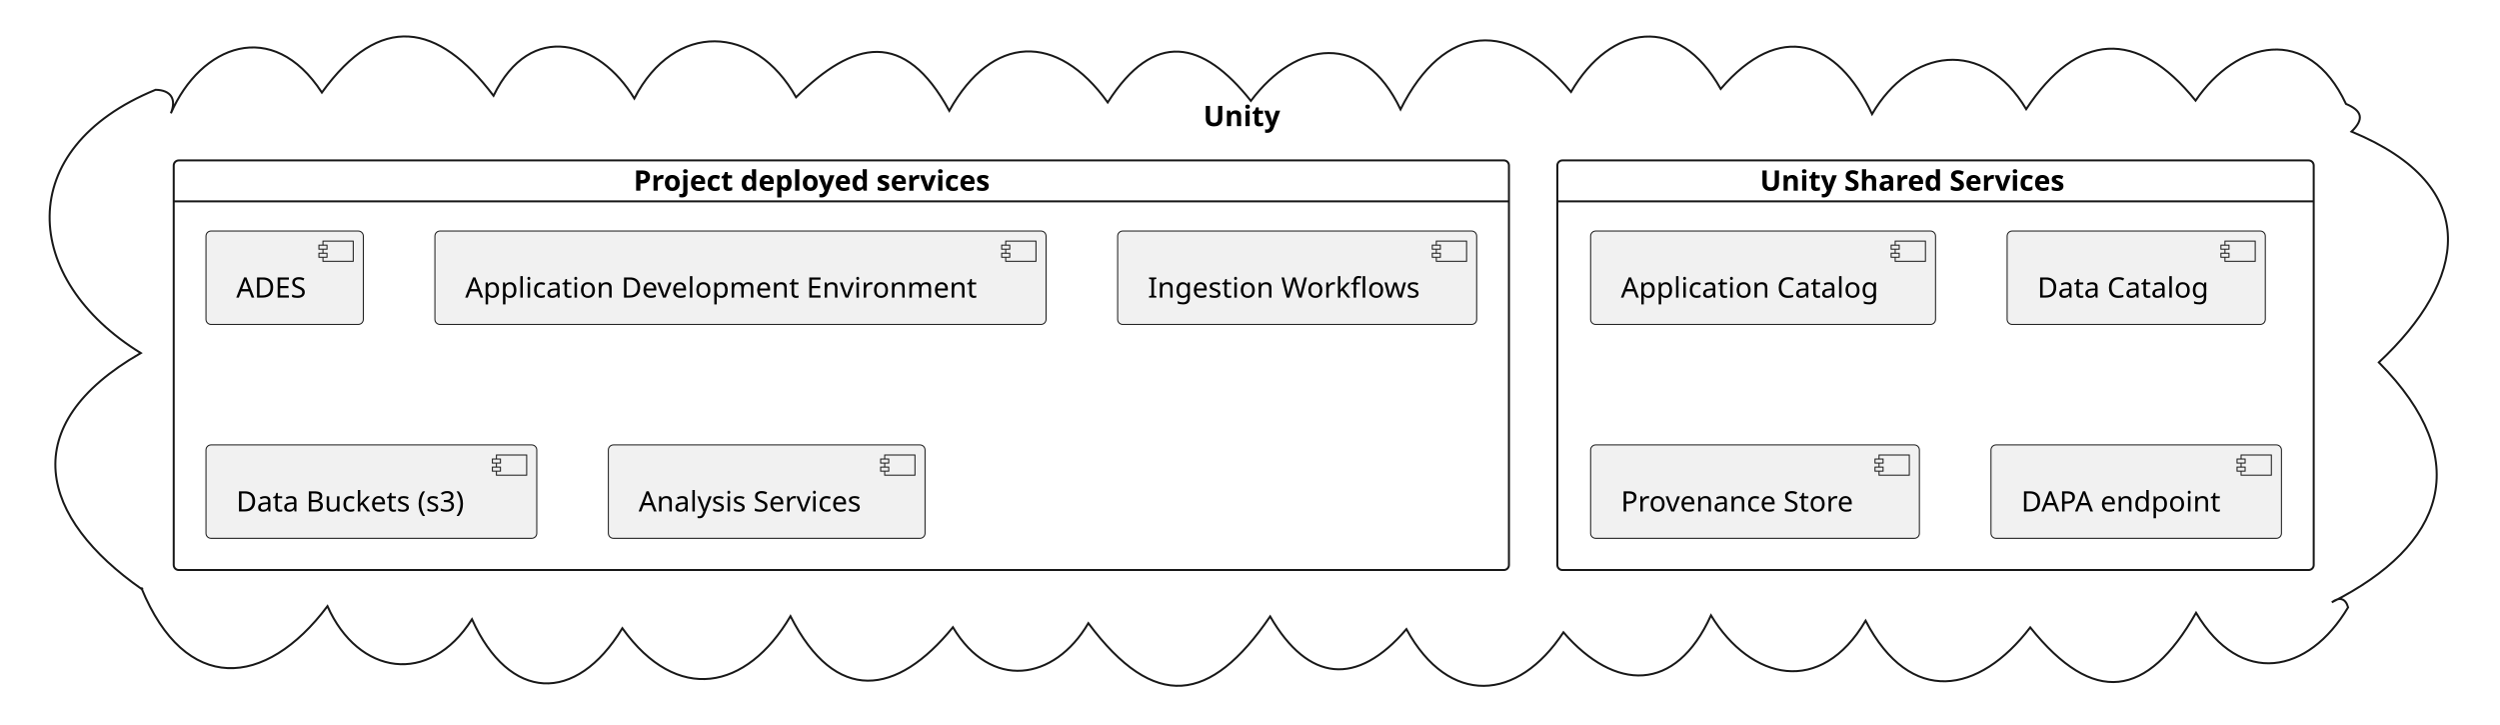
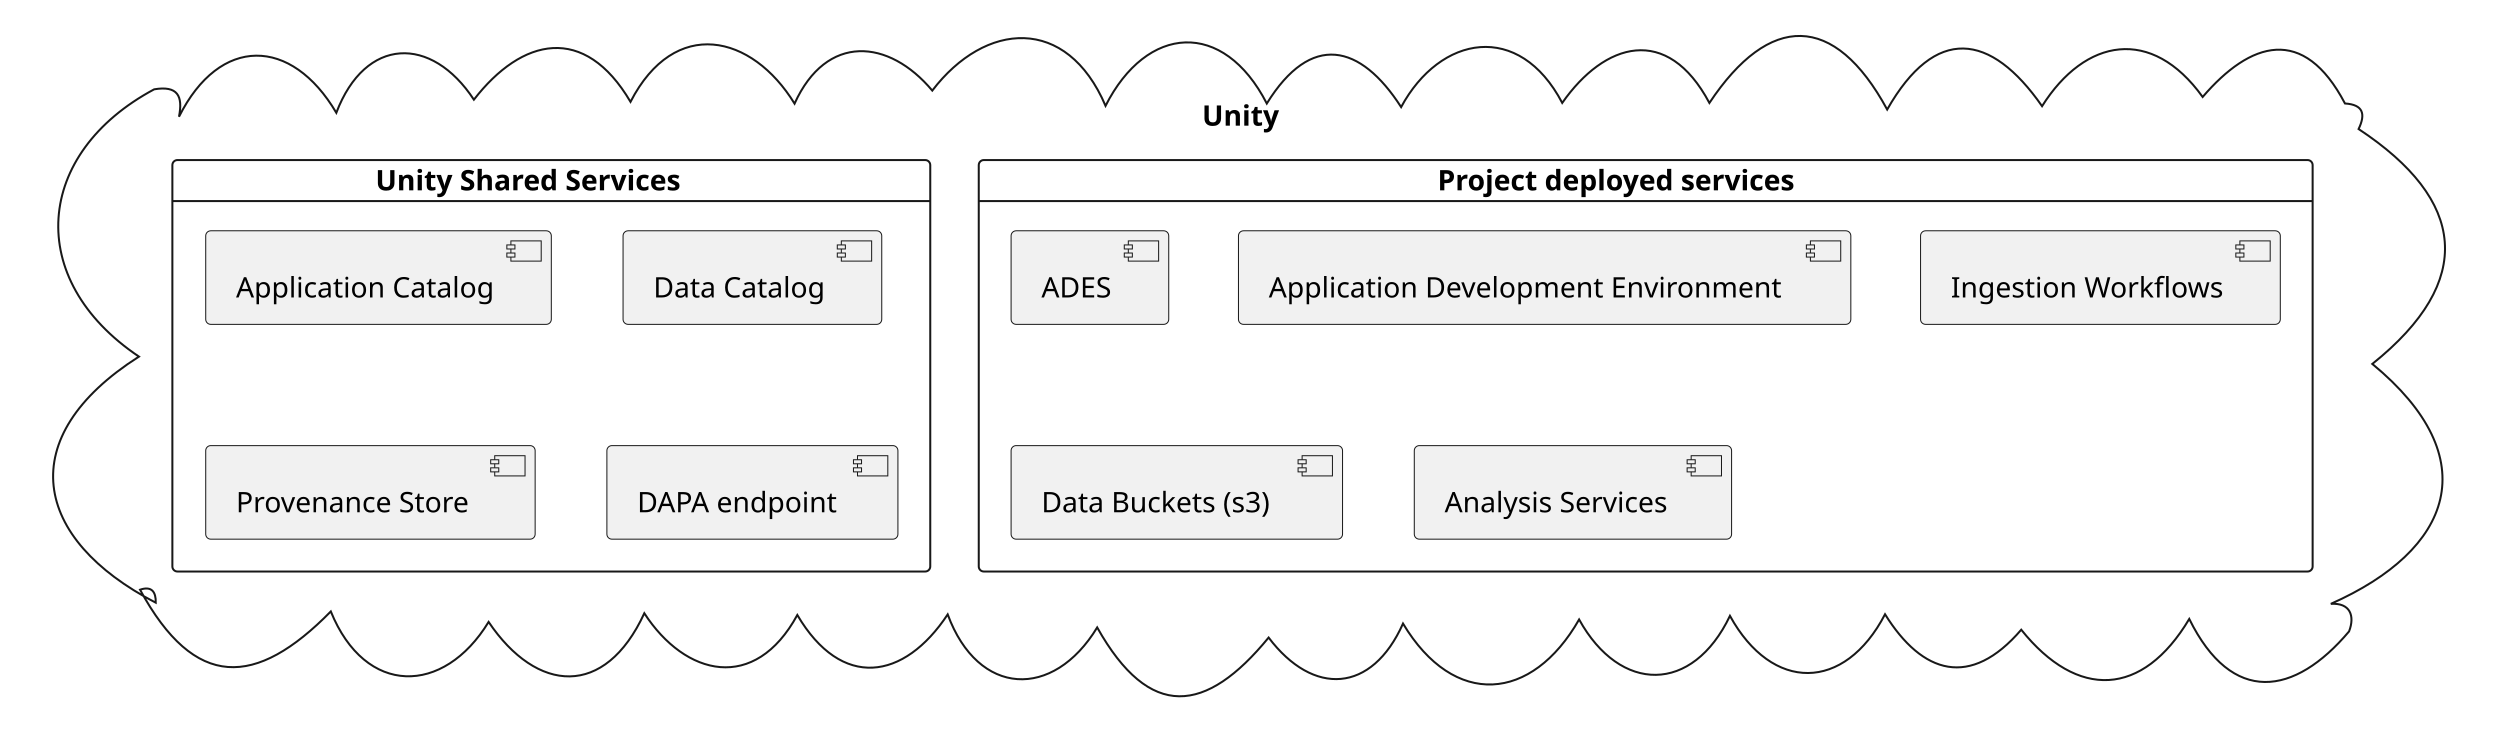
- <svg xmlns="http://www.w3.org/2000/svg" contentStyleType="text/css" height="359px" preserveAspectRatio="none" style="width:1239px;height:359px;background:#FFFFFF;" version="1.1" viewBox="0 0 1239 359" width="1239px" zoomAndPan="magnify">
+ <svg xmlns="http://www.w3.org/2000/svg" contentStyleType="text/css" height="363px" preserveAspectRatio="none" style="width:1237px;height:363px;background:#FFFFFF;" version="1.1" viewBox="0 0 1237 363" width="1237px" zoomAndPan="magnify">
  <defs />
  <g>
    <g id="cluster_Unity">
-       <path d="M84.713,56.172 C99.401,22.465 135.084,8.284 159.588,45.862 C188.429,6 217.266,11.207 244.685,47.453 C263.122,9.59 297.348,20.426 314.496,48.811 C334.279,10.456 374.334,11.827 394.688,48.198 C423.031,20.069 448.383,14.163 470.646,54.904 C491.835,16.945 524.173,15.882 549.202,50.763 C572.296,14.617 596.394,20.081 620.191,50.007 C642.699,20.063 675.774,15.329 694.386,54.207 C716.067,10.981 749.129,9.449 778.914,45.575 C798.52,11.979 832.086,6.609 853.127,44.077 C882.235,10.215 910.83,19.582 928.167,56.548 C947.131,23.995 983.43,18.396 1004.579,54.102 C1029.845,15.921 1059.56,13.898 1088.567,49.864 C1108.804,20.331 1144.418,11.514 1163.129,51.502 C1171.103,54.82 1172.333,59.011 1165.872,65.217 C1232.105,92.579 1222.629,139.286 1179.416,179.606 C1227.566,228.108 1212.003,270.374 1156.129,298.502 C1159.724,295.798 1162.88,296.326 1164.179,301.005 C1144.619,333.946 1110.872,340.777 1088.803,303.705 C1064.647,346.103 1037.93,350.036 1006.595,310.946 C981.283,344.007 947.196,350.179 924.96,307.625 C902.837,345.251 868.011,337.258 848.303,304.975 C830.78,343.748 800.489,342.64 775.156,313.37 C752.545,347.718 718.446,350.308 697.3,311.803 C672.747,340.502 648.598,337.976 629.742,305.51 C600.22,348.737 572.357,352.692 539.596,308.865 C522.652,337.603 491.186,342.173 472.451,310.868 C444.77,344.839 414.303,349.32 391.919,305.392 C370.156,342.239 335.659,349.098 308.56,311.355 C285.464,349.276 252.415,347.711 234.009,306.912 C212.726,340.328 177.529,334.512 162.358,300.424 C131.574,341.38 91.846,344.275 70.129,291.502 C70.493,291.515 70.712,291.748 70.489,292.11 C19.742,256.769 7.07,210.985 69.804,174.981 C10.63,138.524 6,73.644 77.129,44.502 C84.825,44.648 87.569,49.169 84.713,56.172 " style="stroke:#181818;stroke-width:1.0;fill:none;" />
-       <text fill="#000000" font-family="sans-serif" font-size="14" font-weight="bold" lengthAdjust="spacing" textLength="40" x="596.629" y="62.497">Unity</text>
+       <path d="M88.553,57.791 C108.753,17.443 144.214,18.151 166.409,55.8 C180.778,18.052 213.474,17.353 234.484,49.315 C258.291,18.59 289.121,11.623 311.973,50.38 C333.877,8.008 372.081,16.936 393.146,51.267 C408.946,16.425 439.765,19.128 461.291,44.822 C487.498,10.525 527.785,7.424 547.025,52.36 C567.404,12.112 605.267,9.337 626.816,51.223 C648.73,15.823 673.128,21.714 693.278,52.981 C712.621,17.239 751.678,10.314 772.996,50.918 C793.954,20.951 824.869,11.696 845.813,50.933 C875.452,6.415 907.572,6 933.777,54.191 C957.564,12.455 984.931,15.998 1010.41,52.534 C1031.707,18.819 1064.629,12.866 1089.873,47.976 C1113.458,20.504 1139.751,12.096 1160.29,51.196 C1169.443,51.795 1170.551,56.49 1167.036,63.844 C1220.211,98.977 1225.269,138.831 1173.826,180.074 C1230.669,226.977 1213.43,272.121 1153.29,298.786 C1162.895,298.194 1165.279,304.691 1162.32,312.42 C1135.297,344.453 1104.426,349.173 1083.24,306.261 C1060.124,344.987 1027.934,346.296 1000.111,311.589 C974.941,340.872 951.201,333.615 932.718,303.944 C912.646,342.485 876.841,342.644 855.98,304.735 C837.463,343.438 801.675,343.246 781.346,306.528 C757.984,347.428 719.496,350.645 694.21,308.548 C678.774,343.098 649.787,344.68 627.715,315.47 C596.725,353.28 568.915,356.793 542.888,310.466 C521.108,346.325 484.011,344.922 468.914,304.024 C447.274,336.687 416.422,341.457 394.515,304.308 C373.43,342.923 339.092,334.705 318.809,303.439 C299.3,345.678 265.603,343.069 241.768,307.736 C219.463,344.239 180.767,344.628 163.681,302.549 C126.567,340.339 96.414,341.617 69.29,291.786 C75.152,289.797 77.185,292.984 77.069,298.221 C16.165,266.651 6,216.474 68.741,176.448 C11.752,138.14 17.119,75.874 76.29,44.196 C87.874,42.273 90.625,47.397 88.553,57.791 " style="stroke:#181818;stroke-width:1.0;fill:none;" />
+       <text fill="#000000" font-family="sans-serif" font-size="14" font-weight="bold" lengthAdjust="spacing" textLength="40" x="594.79" y="62.191">Unity</text>
    </g>
    <g id="cluster_Unity Shared Services">
-       <rect height="203" rx="2.5" ry="2.5" style="stroke:#181818;stroke-width:1.0;fill:none;" width="375" x="772.129" y="79.502" />
-       <line style="stroke:#181818;stroke-width:1.0;fill:none;" x1="772.129" x2="1147.129" y1="99.799" y2="99.799" />
-       <text fill="#000000" font-family="sans-serif" font-size="14" font-weight="bold" lengthAdjust="spacing" textLength="174" x="872.629" y="94.497">Unity Shared Services</text>
+       <rect height="203.59" rx="2.5" ry="2.5" style="stroke:#181818;stroke-width:1.0;fill:none;" width="375" x="85.29" y="79.196" />
+       <line style="stroke:#181818;stroke-width:1.0;fill:none;" x1="85.29" x2="460.29" y1="99.493" y2="99.493" />
+       <text fill="#000000" font-family="sans-serif" font-size="14" font-weight="bold" lengthAdjust="spacing" textLength="174" x="185.79" y="94.192">Unity Shared Services</text>
    </g>
    <g id="cluster_Project deployed services">
-       <rect height="203" rx="2.5" ry="2.5" style="stroke:#181818;stroke-width:1.0;fill:none;" width="662" x="86.129" y="79.502" />
-       <line style="stroke:#181818;stroke-width:1.0;fill:none;" x1="86.129" x2="748.129" y1="99.799" y2="99.799" />
-       <text fill="#000000" font-family="sans-serif" font-size="14" font-weight="bold" lengthAdjust="spacing" textLength="206" x="314.129" y="94.497">Project deployed services</text>
+       <rect height="203.59" rx="2.5" ry="2.5" style="stroke:#181818;stroke-width:1.0;fill:none;" width="660" x="484.29" y="79.196" />
+       <line style="stroke:#181818;stroke-width:1.0;fill:none;" x1="484.29" x2="1144.29" y1="99.493" y2="99.493" />
+       <text fill="#000000" font-family="sans-serif" font-size="14" font-weight="bold" lengthAdjust="spacing" textLength="206" x="711.29" y="94.192">Project deployed services</text>
    </g>
    <g id="elem_Application Catalog">
-       <rect fill="#F1F1F1" height="46.297" rx="2.5" ry="2.5" style="stroke:#181818;stroke-width:0.5;" width="171" x="788.629" y="114.502" />
-       <rect fill="#F1F1F1" height="10" style="stroke:#181818;stroke-width:0.5;" width="15" x="939.629" y="119.502" />
-       <rect fill="#F1F1F1" height="2" style="stroke:#181818;stroke-width:0.5;" width="4" x="937.629" y="121.502" />
-       <rect fill="#F1F1F1" height="2" style="stroke:#181818;stroke-width:0.5;" width="4" x="937.629" y="125.502" />
-       <text fill="#000000" font-family="sans-serif" font-size="14" lengthAdjust="spacing" textLength="131" x="803.629" y="147.497">Application Catalog</text>
+       <rect fill="#F1F1F1" height="46.297" rx="2.5" ry="2.5" style="stroke:#181818;stroke-width:0.5;" width="171" x="101.79" y="114.196" />
+       <rect fill="#F1F1F1" height="10" style="stroke:#181818;stroke-width:0.5;" width="15" x="252.79" y="119.196" />
+       <rect fill="#F1F1F1" height="2" style="stroke:#181818;stroke-width:0.5;" width="4" x="250.79" y="121.196" />
+       <rect fill="#F1F1F1" height="2" style="stroke:#181818;stroke-width:0.5;" width="4" x="250.79" y="125.196" />
+       <text fill="#000000" font-family="sans-serif" font-size="14" lengthAdjust="spacing" textLength="131" x="116.79" y="147.191">Application Catalog</text>
    </g>
    <g id="elem_Data Catalog">
-       <rect fill="#F1F1F1" height="46.297" rx="2.5" ry="2.5" style="stroke:#181818;stroke-width:0.5;" width="128" x="995.129" y="114.502" />
-       <rect fill="#F1F1F1" height="10" style="stroke:#181818;stroke-width:0.5;" width="15" x="1103.129" y="119.502" />
-       <rect fill="#F1F1F1" height="2" style="stroke:#181818;stroke-width:0.5;" width="4" x="1101.129" y="121.502" />
-       <rect fill="#F1F1F1" height="2" style="stroke:#181818;stroke-width:0.5;" width="4" x="1101.129" y="125.502" />
-       <text fill="#000000" font-family="sans-serif" font-size="14" lengthAdjust="spacing" textLength="88" x="1010.129" y="147.497">Data Catalog</text>
+       <rect fill="#F1F1F1" height="46.297" rx="2.5" ry="2.5" style="stroke:#181818;stroke-width:0.5;" width="128" x="308.29" y="114.196" />
+       <rect fill="#F1F1F1" height="10" style="stroke:#181818;stroke-width:0.5;" width="15" x="416.29" y="119.196" />
+       <rect fill="#F1F1F1" height="2" style="stroke:#181818;stroke-width:0.5;" width="4" x="414.29" y="121.196" />
+       <rect fill="#F1F1F1" height="2" style="stroke:#181818;stroke-width:0.5;" width="4" x="414.29" y="125.196" />
+       <text fill="#000000" font-family="sans-serif" font-size="14" lengthAdjust="spacing" textLength="88" x="323.29" y="147.191">Data Catalog</text>
    </g>
    <g id="elem_Provenance Store">
-       <rect fill="#F1F1F1" height="46.297" rx="2.5" ry="2.5" style="stroke:#181818;stroke-width:0.5;" width="163" x="788.629" y="220.502" />
-       <rect fill="#F1F1F1" height="10" style="stroke:#181818;stroke-width:0.5;" width="15" x="931.629" y="225.502" />
-       <rect fill="#F1F1F1" height="2" style="stroke:#181818;stroke-width:0.5;" width="4" x="929.629" y="227.502" />
-       <rect fill="#F1F1F1" height="2" style="stroke:#181818;stroke-width:0.5;" width="4" x="929.629" y="231.502" />
-       <text fill="#000000" font-family="sans-serif" font-size="14" lengthAdjust="spacing" textLength="123" x="803.629" y="253.497">Provenance Store</text>
+       <rect fill="#F1F1F1" height="46.297" rx="2.5" ry="2.5" style="stroke:#181818;stroke-width:0.5;" width="163" x="101.79" y="220.486" />
+       <rect fill="#F1F1F1" height="10" style="stroke:#181818;stroke-width:0.5;" width="15" x="244.79" y="225.486" />
+       <rect fill="#F1F1F1" height="2" style="stroke:#181818;stroke-width:0.5;" width="4" x="242.79" y="227.486" />
+       <rect fill="#F1F1F1" height="2" style="stroke:#181818;stroke-width:0.5;" width="4" x="242.79" y="231.486" />
+       <text fill="#000000" font-family="sans-serif" font-size="14" lengthAdjust="spacing" textLength="123" x="116.79" y="253.482">Provenance Store</text>
    </g>
    <g id="elem_DAPA endpoint">
-       <rect fill="#F1F1F1" height="46.297" rx="2.5" ry="2.5" style="stroke:#181818;stroke-width:0.5;" width="144" x="987.129" y="220.502" />
-       <rect fill="#F1F1F1" height="10" style="stroke:#181818;stroke-width:0.5;" width="15" x="1111.129" y="225.502" />
-       <rect fill="#F1F1F1" height="2" style="stroke:#181818;stroke-width:0.5;" width="4" x="1109.129" y="227.502" />
-       <rect fill="#F1F1F1" height="2" style="stroke:#181818;stroke-width:0.5;" width="4" x="1109.129" y="231.502" />
-       <text fill="#000000" font-family="sans-serif" font-size="14" lengthAdjust="spacing" textLength="104" x="1002.129" y="253.497">DAPA endpoint</text>
+       <rect fill="#F1F1F1" height="46.297" rx="2.5" ry="2.5" style="stroke:#181818;stroke-width:0.5;" width="144" x="300.29" y="220.486" />
+       <rect fill="#F1F1F1" height="10" style="stroke:#181818;stroke-width:0.5;" width="15" x="424.29" y="225.486" />
+       <rect fill="#F1F1F1" height="2" style="stroke:#181818;stroke-width:0.5;" width="4" x="422.29" y="227.486" />
+       <rect fill="#F1F1F1" height="2" style="stroke:#181818;stroke-width:0.5;" width="4" x="422.29" y="231.486" />
+       <text fill="#000000" font-family="sans-serif" font-size="14" lengthAdjust="spacing" textLength="104" x="315.29" y="253.482">DAPA endpoint</text>
    </g>
    <g id="elem_ADES">
-       <rect fill="#F1F1F1" height="46.297" rx="2.5" ry="2.5" style="stroke:#181818;stroke-width:0.5;" width="78" x="102.129" y="114.502" />
-       <rect fill="#F1F1F1" height="10" style="stroke:#181818;stroke-width:0.5;" width="15" x="160.129" y="119.502" />
-       <rect fill="#F1F1F1" height="2" style="stroke:#181818;stroke-width:0.5;" width="4" x="158.129" y="121.502" />
-       <rect fill="#F1F1F1" height="2" style="stroke:#181818;stroke-width:0.5;" width="4" x="158.129" y="125.502" />
-       <text fill="#000000" font-family="sans-serif" font-size="14" lengthAdjust="spacing" textLength="38" x="117.129" y="147.497">ADES</text>
+       <rect fill="#F1F1F1" height="46.297" rx="2.5" ry="2.5" style="stroke:#181818;stroke-width:0.5;" width="78" x="500.29" y="114.196" />
+       <rect fill="#F1F1F1" height="10" style="stroke:#181818;stroke-width:0.5;" width="15" x="558.29" y="119.196" />
+       <rect fill="#F1F1F1" height="2" style="stroke:#181818;stroke-width:0.5;" width="4" x="556.29" y="121.196" />
+       <rect fill="#F1F1F1" height="2" style="stroke:#181818;stroke-width:0.5;" width="4" x="556.29" y="125.196" />
+       <text fill="#000000" font-family="sans-serif" font-size="14" lengthAdjust="spacing" textLength="38" x="515.29" y="147.191">ADES</text>
    </g>
    <g id="elem_Application Development Environment">
-       <rect fill="#F1F1F1" height="46.297" rx="2.5" ry="2.5" style="stroke:#181818;stroke-width:0.5;" width="303" x="215.629" y="114.502" />
-       <rect fill="#F1F1F1" height="10" style="stroke:#181818;stroke-width:0.5;" width="15" x="498.629" y="119.502" />
-       <rect fill="#F1F1F1" height="2" style="stroke:#181818;stroke-width:0.5;" width="4" x="496.629" y="121.502" />
-       <rect fill="#F1F1F1" height="2" style="stroke:#181818;stroke-width:0.5;" width="4" x="496.629" y="125.502" />
-       <text fill="#000000" font-family="sans-serif" font-size="14" lengthAdjust="spacing" textLength="263" x="230.629" y="147.497">Application Development Environment</text>
+       <rect fill="#F1F1F1" height="46.297" rx="2.5" ry="2.5" style="stroke:#181818;stroke-width:0.5;" width="303" x="612.79" y="114.196" />
+       <rect fill="#F1F1F1" height="10" style="stroke:#181818;stroke-width:0.5;" width="15" x="895.79" y="119.196" />
+       <rect fill="#F1F1F1" height="2" style="stroke:#181818;stroke-width:0.5;" width="4" x="893.79" y="121.196" />
+       <rect fill="#F1F1F1" height="2" style="stroke:#181818;stroke-width:0.5;" width="4" x="893.79" y="125.196" />
+       <text fill="#000000" font-family="sans-serif" font-size="14" lengthAdjust="spacing" textLength="263" x="627.79" y="147.191">Application Development Environment</text>
    </g>
    <g id="elem_Ingestion Workflows">
-       <rect fill="#F1F1F1" height="46.297" rx="2.5" ry="2.5" style="stroke:#181818;stroke-width:0.5;" width="178" x="554.129" y="114.502" />
-       <rect fill="#F1F1F1" height="10" style="stroke:#181818;stroke-width:0.5;" width="15" x="712.129" y="119.502" />
-       <rect fill="#F1F1F1" height="2" style="stroke:#181818;stroke-width:0.5;" width="4" x="710.129" y="121.502" />
-       <rect fill="#F1F1F1" height="2" style="stroke:#181818;stroke-width:0.5;" width="4" x="710.129" y="125.502" />
-       <text fill="#000000" font-family="sans-serif" font-size="14" lengthAdjust="spacing" textLength="138" x="569.129" y="147.497">Ingestion Workflows</text>
+       <rect fill="#F1F1F1" height="46.297" rx="2.5" ry="2.5" style="stroke:#181818;stroke-width:0.5;" width="178" x="950.29" y="114.196" />
+       <rect fill="#F1F1F1" height="10" style="stroke:#181818;stroke-width:0.5;" width="15" x="1108.29" y="119.196" />
+       <rect fill="#F1F1F1" height="2" style="stroke:#181818;stroke-width:0.5;" width="4" x="1106.29" y="121.196" />
+       <rect fill="#F1F1F1" height="2" style="stroke:#181818;stroke-width:0.5;" width="4" x="1106.29" y="125.196" />
+       <text fill="#000000" font-family="sans-serif" font-size="14" lengthAdjust="spacing" textLength="138" x="965.29" y="147.191">Ingestion Workflows</text>
    </g>
    <g id="elem_Data Buckets (s3)">
-       <rect fill="#F1F1F1" height="46.297" rx="2.5" ry="2.5" style="stroke:#181818;stroke-width:0.5;" width="164" x="102.129" y="220.502" />
-       <rect fill="#F1F1F1" height="10" style="stroke:#181818;stroke-width:0.5;" width="15" x="246.129" y="225.502" />
-       <rect fill="#F1F1F1" height="2" style="stroke:#181818;stroke-width:0.5;" width="4" x="244.129" y="227.502" />
-       <rect fill="#F1F1F1" height="2" style="stroke:#181818;stroke-width:0.5;" width="4" x="244.129" y="231.502" />
-       <text fill="#000000" font-family="sans-serif" font-size="14" lengthAdjust="spacing" textLength="124" x="117.129" y="253.497">Data Buckets (s3)</text>
+       <rect fill="#F1F1F1" height="46.297" rx="2.5" ry="2.5" style="stroke:#181818;stroke-width:0.5;" width="164" x="500.29" y="220.486" />
+       <rect fill="#F1F1F1" height="10" style="stroke:#181818;stroke-width:0.5;" width="15" x="644.29" y="225.486" />
+       <rect fill="#F1F1F1" height="2" style="stroke:#181818;stroke-width:0.5;" width="4" x="642.29" y="227.486" />
+       <rect fill="#F1F1F1" height="2" style="stroke:#181818;stroke-width:0.5;" width="4" x="642.29" y="231.486" />
+       <text fill="#000000" font-family="sans-serif" font-size="14" lengthAdjust="spacing" textLength="124" x="515.29" y="253.482">Data Buckets (s3)</text>
    </g>
    <g id="elem_Analysis Services">
-       <rect fill="#F1F1F1" height="46.297" rx="2.5" ry="2.5" style="stroke:#181818;stroke-width:0.5;" width="157" x="301.629" y="220.502" />
-       <rect fill="#F1F1F1" height="10" style="stroke:#181818;stroke-width:0.5;" width="15" x="438.629" y="225.502" />
-       <rect fill="#F1F1F1" height="2" style="stroke:#181818;stroke-width:0.5;" width="4" x="436.629" y="227.502" />
-       <rect fill="#F1F1F1" height="2" style="stroke:#181818;stroke-width:0.5;" width="4" x="436.629" y="231.502" />
-       <text fill="#000000" font-family="sans-serif" font-size="14" lengthAdjust="spacing" textLength="117" x="316.629" y="253.497">Analysis Services</text>
+       <rect fill="#F1F1F1" height="46.297" rx="2.5" ry="2.5" style="stroke:#181818;stroke-width:0.5;" width="157" x="699.79" y="220.486" />
+       <rect fill="#F1F1F1" height="10" style="stroke:#181818;stroke-width:0.5;" width="15" x="836.79" y="225.486" />
+       <rect fill="#F1F1F1" height="2" style="stroke:#181818;stroke-width:0.5;" width="4" x="834.79" y="227.486" />
+       <rect fill="#F1F1F1" height="2" style="stroke:#181818;stroke-width:0.5;" width="4" x="834.79" y="231.486" />
+       <text fill="#000000" font-family="sans-serif" font-size="14" lengthAdjust="spacing" textLength="117" x="714.79" y="253.482">Analysis Services</text>
    </g>
  </g>
</svg>
